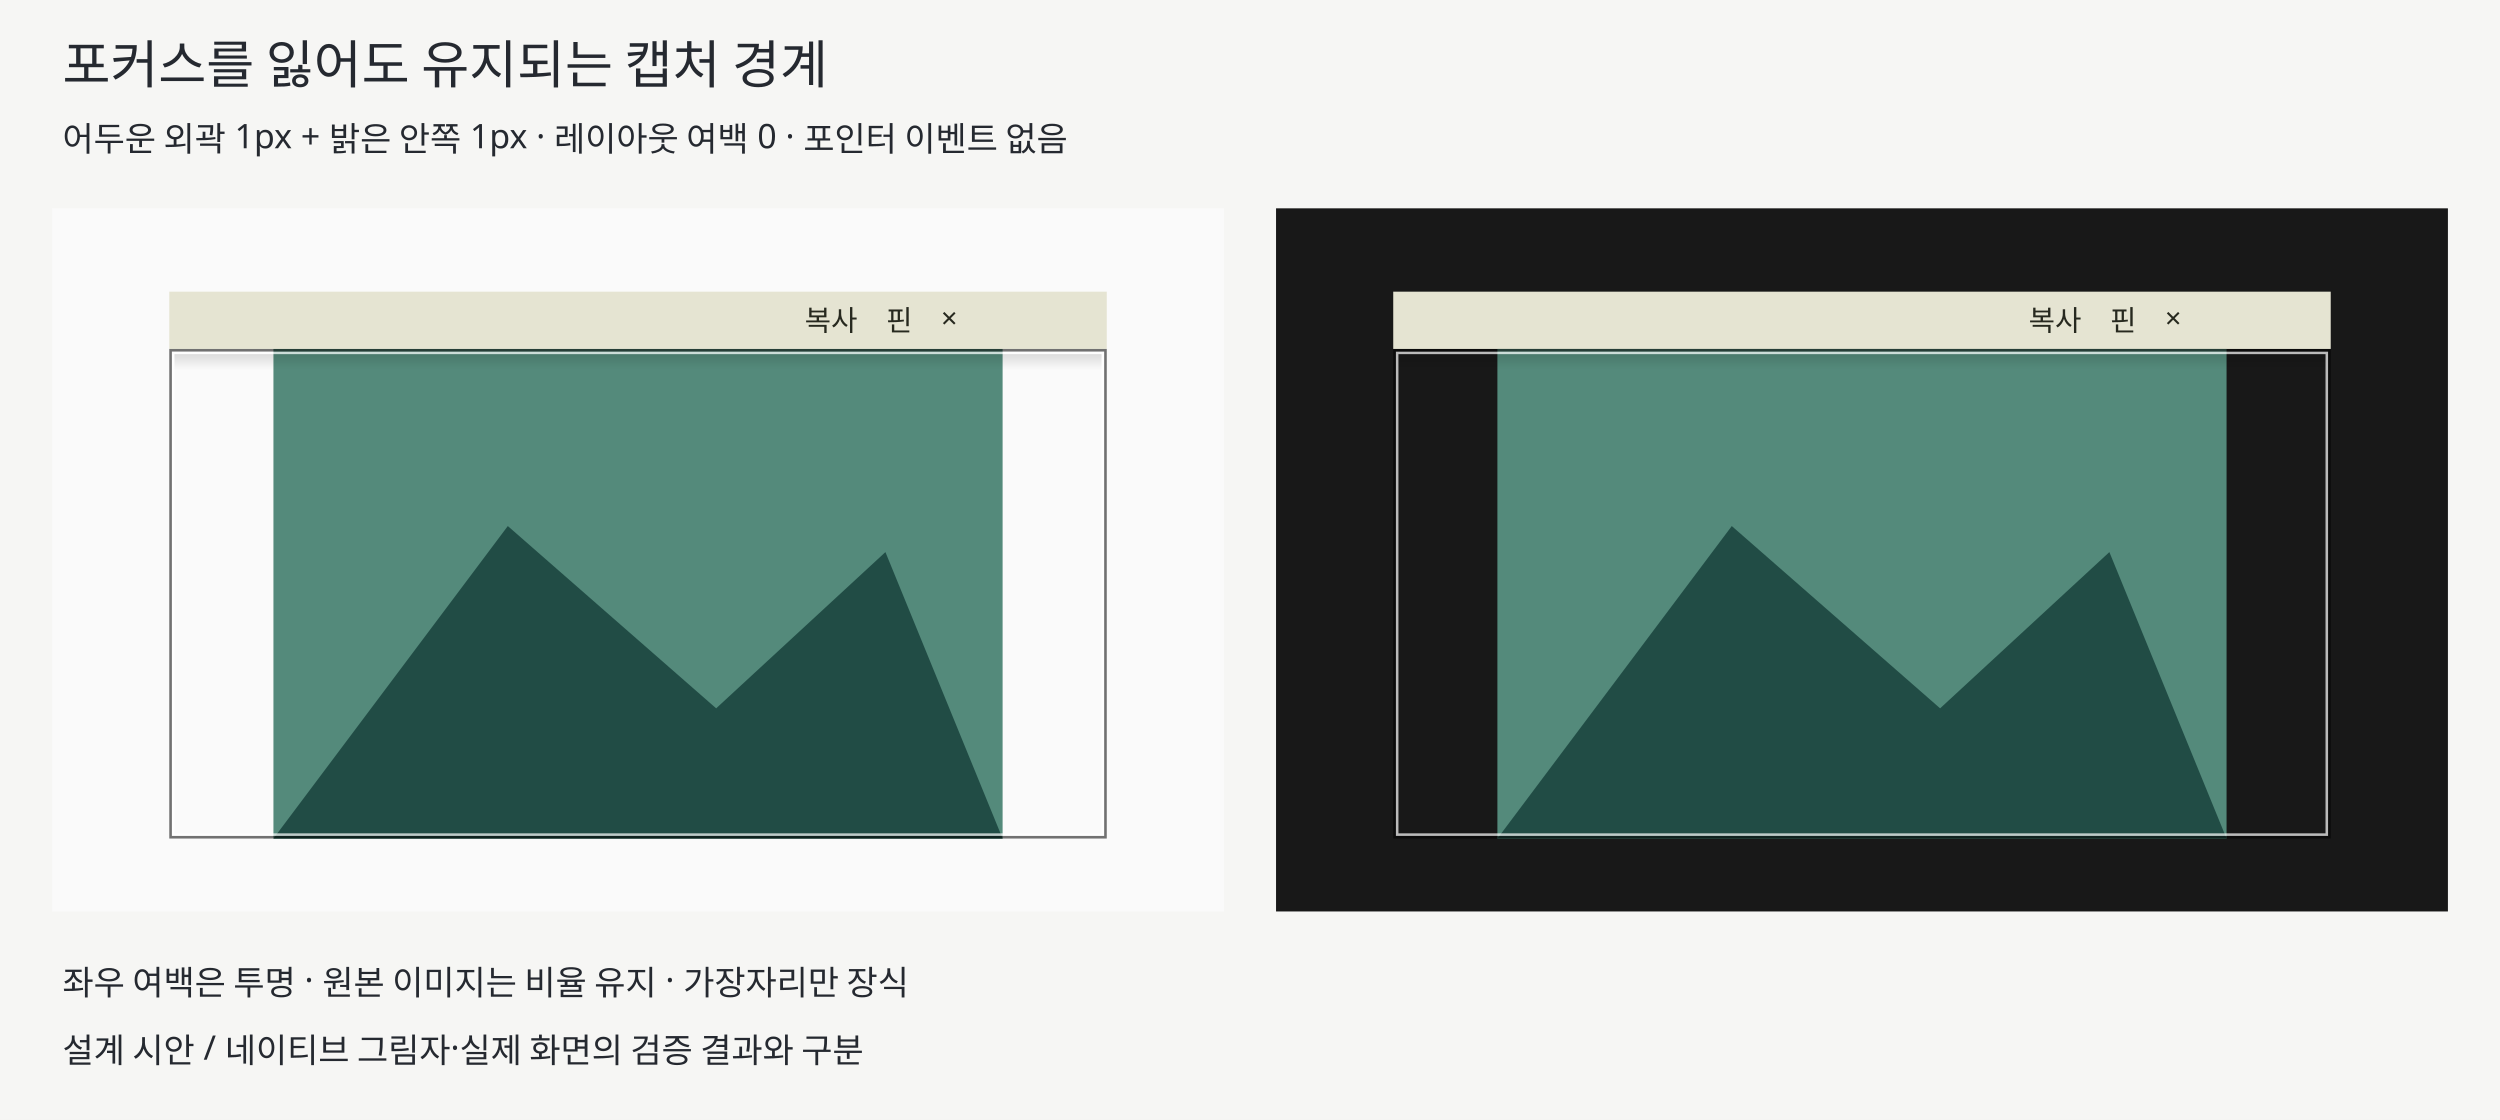
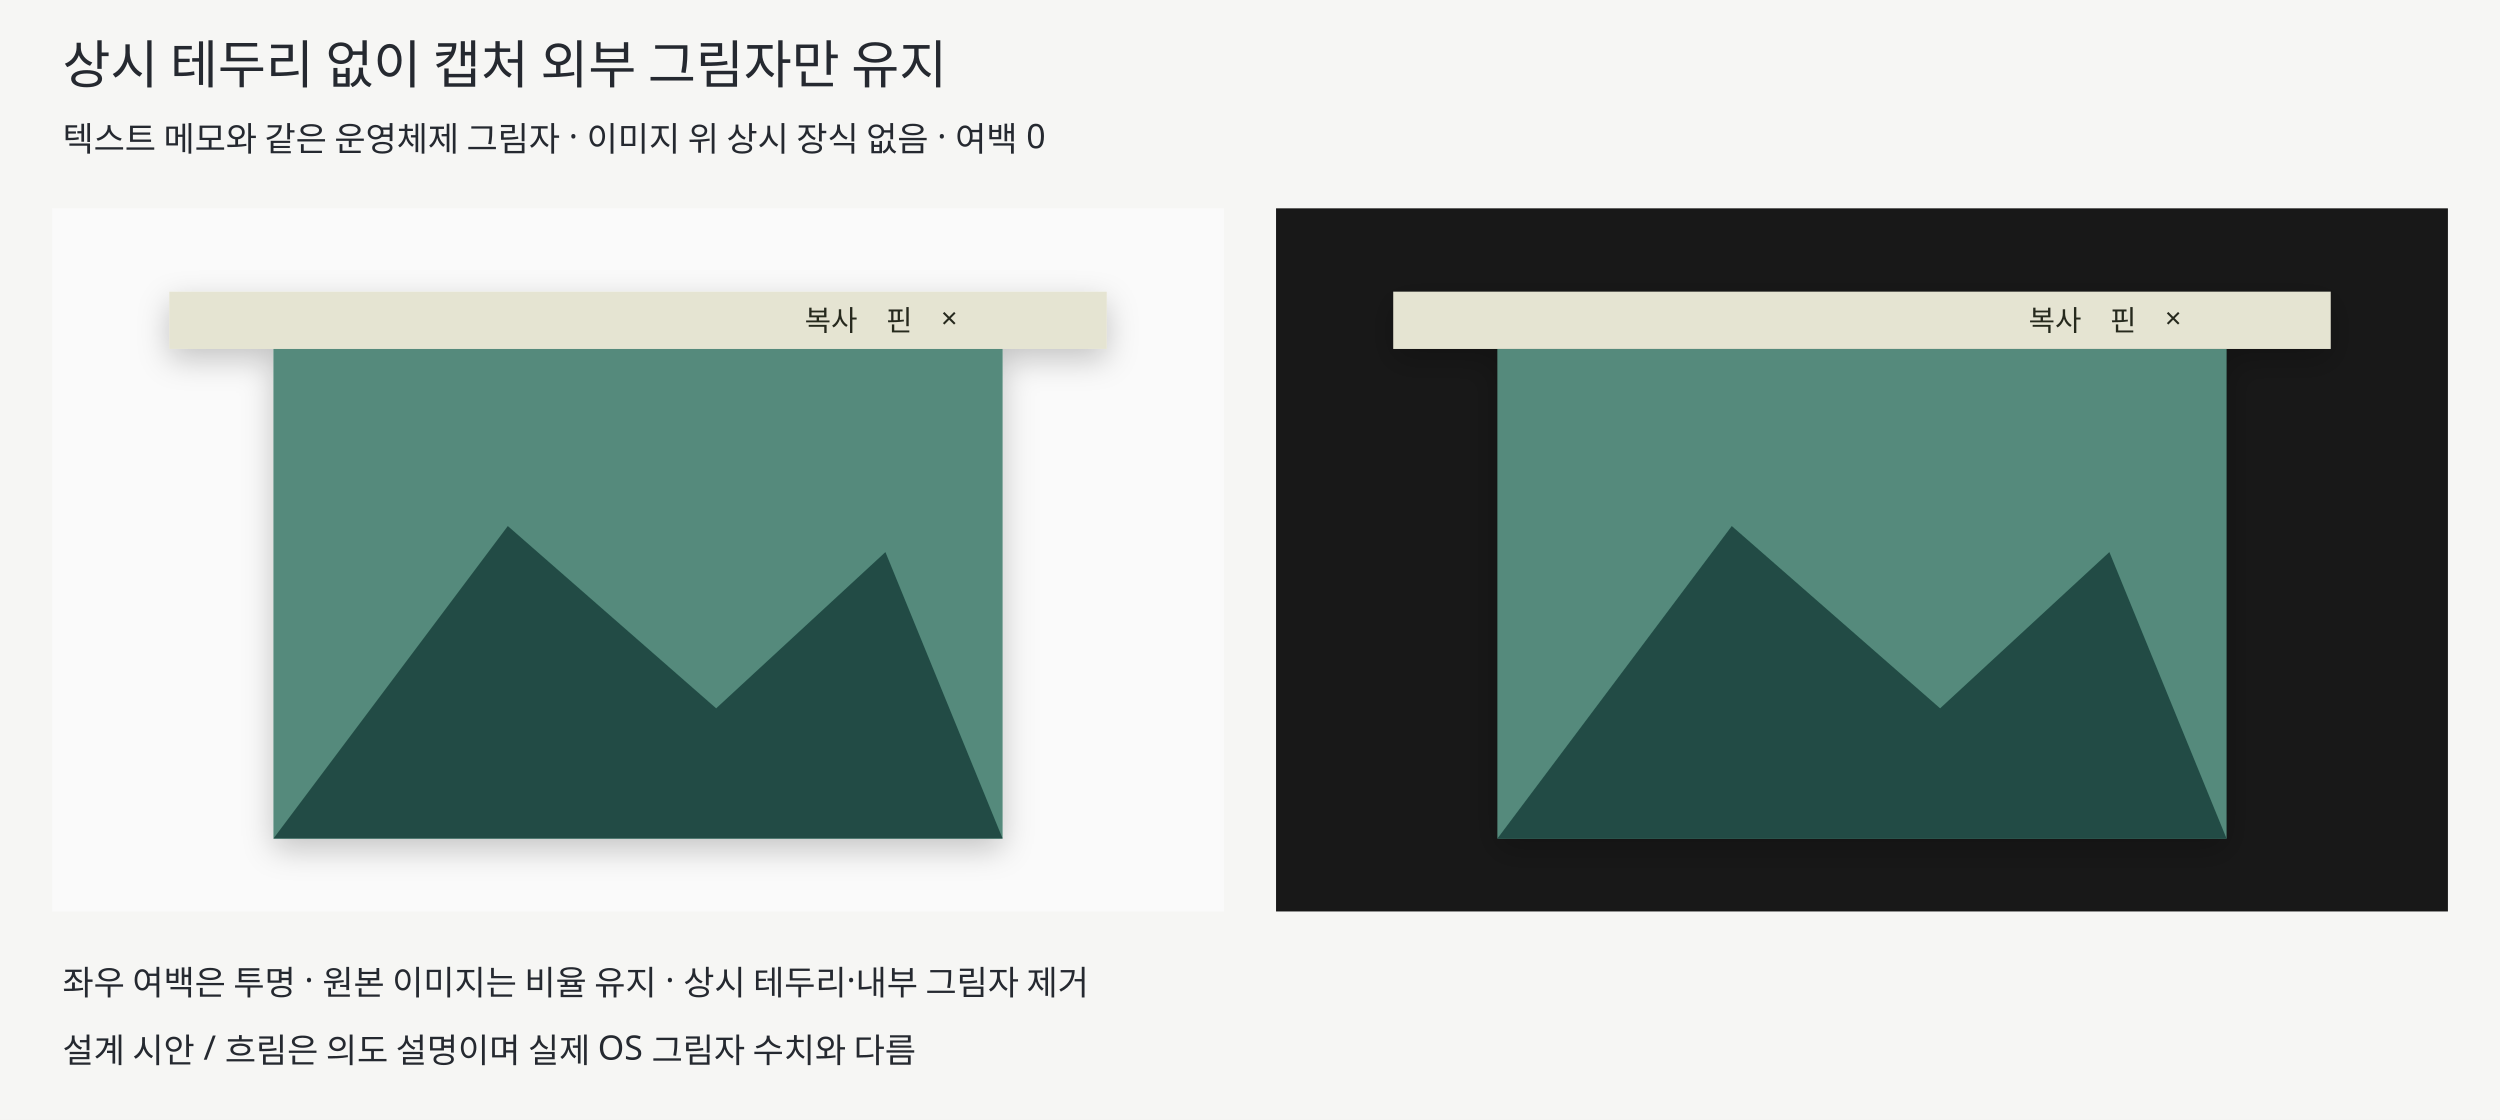
<svg xmlns="http://www.w3.org/2000/svg" width="960" height="430" viewBox="0 0 960 430">
  <defs>
    <pattern id="checks" width="20" height="20" patternUnits="userSpaceOnUse">
      <rect width="20" height="20" fill="#ddd" />
      <path d="M0 0h10v10H0zM10 10h10v10H10z" fill="#eee" />
    </pattern>
-     <linearGradient id="shade" x2="0" y2="1">
-       <stop stop-color="#000" stop-opacity=".12" />
-       <stop offset="1" stop-color="#000" stop-opacity="0" />
-     </linearGradient>
+     <filter id="native-shadow" x="-15%" y="-20%" width="130%" height="150%">
+       <feDropShadow dx="0" dy="4" stdDeviation="6" flood-opacity=".22" />
+     </filter>
  </defs>
  <rect width="960" height="430" fill="#f6f6f4" />
  <g font-family="Apple SD Gothic Neo,sans-serif" fill="#252930">
-     <text x="24" y="32" font-size="20">포커스를 잃어도 유지되는 캡처 경계</text>
-     <text x="24" y="58" font-size="13">어두운 외곽 1px + 밝은 안쪽 1px · 레이아웃 여백 0 · 포인터 이벤트 없음</text>
+     <text x="24" y="32" font-size="20">상시 테두리 없이 캡처 외부 그림자만 유지</text>
+     <text x="24" y="58" font-size="13">텍스트 메모와 같은 운영체제 그림자 · 이미지 위 상시 장식 없음 · 여백 0</text>
  </g>
  <rect x="20" y="80" width="450" height="270" fill="#fafafa" />
  <rect x="490" y="80" width="450" height="270" fill="#181818" />
-   <g transform="translate(65,112)">
-     <rect width="360" height="210" fill="#fafafa" />
+   <g filter="url(#native-shadow)" transform="translate(65,112)">
    <rect width="360" height="22" fill="#e5e4d2" />
    <text x="244" y="15" font-family="sans-serif" font-size="11" fill="#27291f">복사　핀　×</text>
    <rect x="40" y="22" width="280" height="188" fill="#548a7b" />
    <path d="M40 210L130 90L210 160L275 100L320 210" fill="#214c45" />
-     <rect x="1.5" y="23.5" width="357" height="185" fill="none" stroke="white" stroke-opacity=".7" />
-     <rect x=".5" y="22.5" width="359" height="187" fill="none" stroke="black" stroke-opacity=".55" />
-     <rect x="2" y="24" width="356" height="6" fill="url(#shade)" />
  </g>
-   <g transform="translate(535,112)">
-     <rect width="360" height="210" fill="#181818" />
+   <g filter="url(#native-shadow)" transform="translate(535,112)">
    <rect width="360" height="22" fill="#e5e4d2" />
    <text x="244" y="15" font-family="sans-serif" font-size="11" fill="#27291f">복사　핀　×</text>
    <rect x="40" y="22" width="280" height="188" fill="#548a7b" />
    <path d="M40 210L130 90L210 160L275 100L320 210" fill="#214c45" />
-     <rect x="1.5" y="23.5" width="357" height="185" fill="none" stroke="white" stroke-opacity=".7" />
-     <rect x=".5" y="22.5" width="359" height="187" fill="none" stroke="black" stroke-opacity=".55" />
-     <rect x="2" y="24" width="356" height="6" fill="url(#shade)" />
  </g>
  <g font-family="Apple SD Gothic Neo,sans-serif" font-size="13" fill="#252930">
-     <text x="24" y="382">좌우 여백은 투명 · 원본 이미지는 비율 유지 · 가장자리만 장식</text>
-     <text x="24" y="408">설계 시안 / 네이티브 그림자·실제 화면의 검증 결과와 구분</text>
+     <text x="24" y="382">좌우 여백은 투명 · 원본 이미지는 비율 유지 · 상시 테두리·내부 그림자 제거</text>
+     <text x="24" y="408">설계 시안 / 흐림은 의도 설명이며 실제 OS 그림자 수치와 다름</text>
  </g>
</svg>
